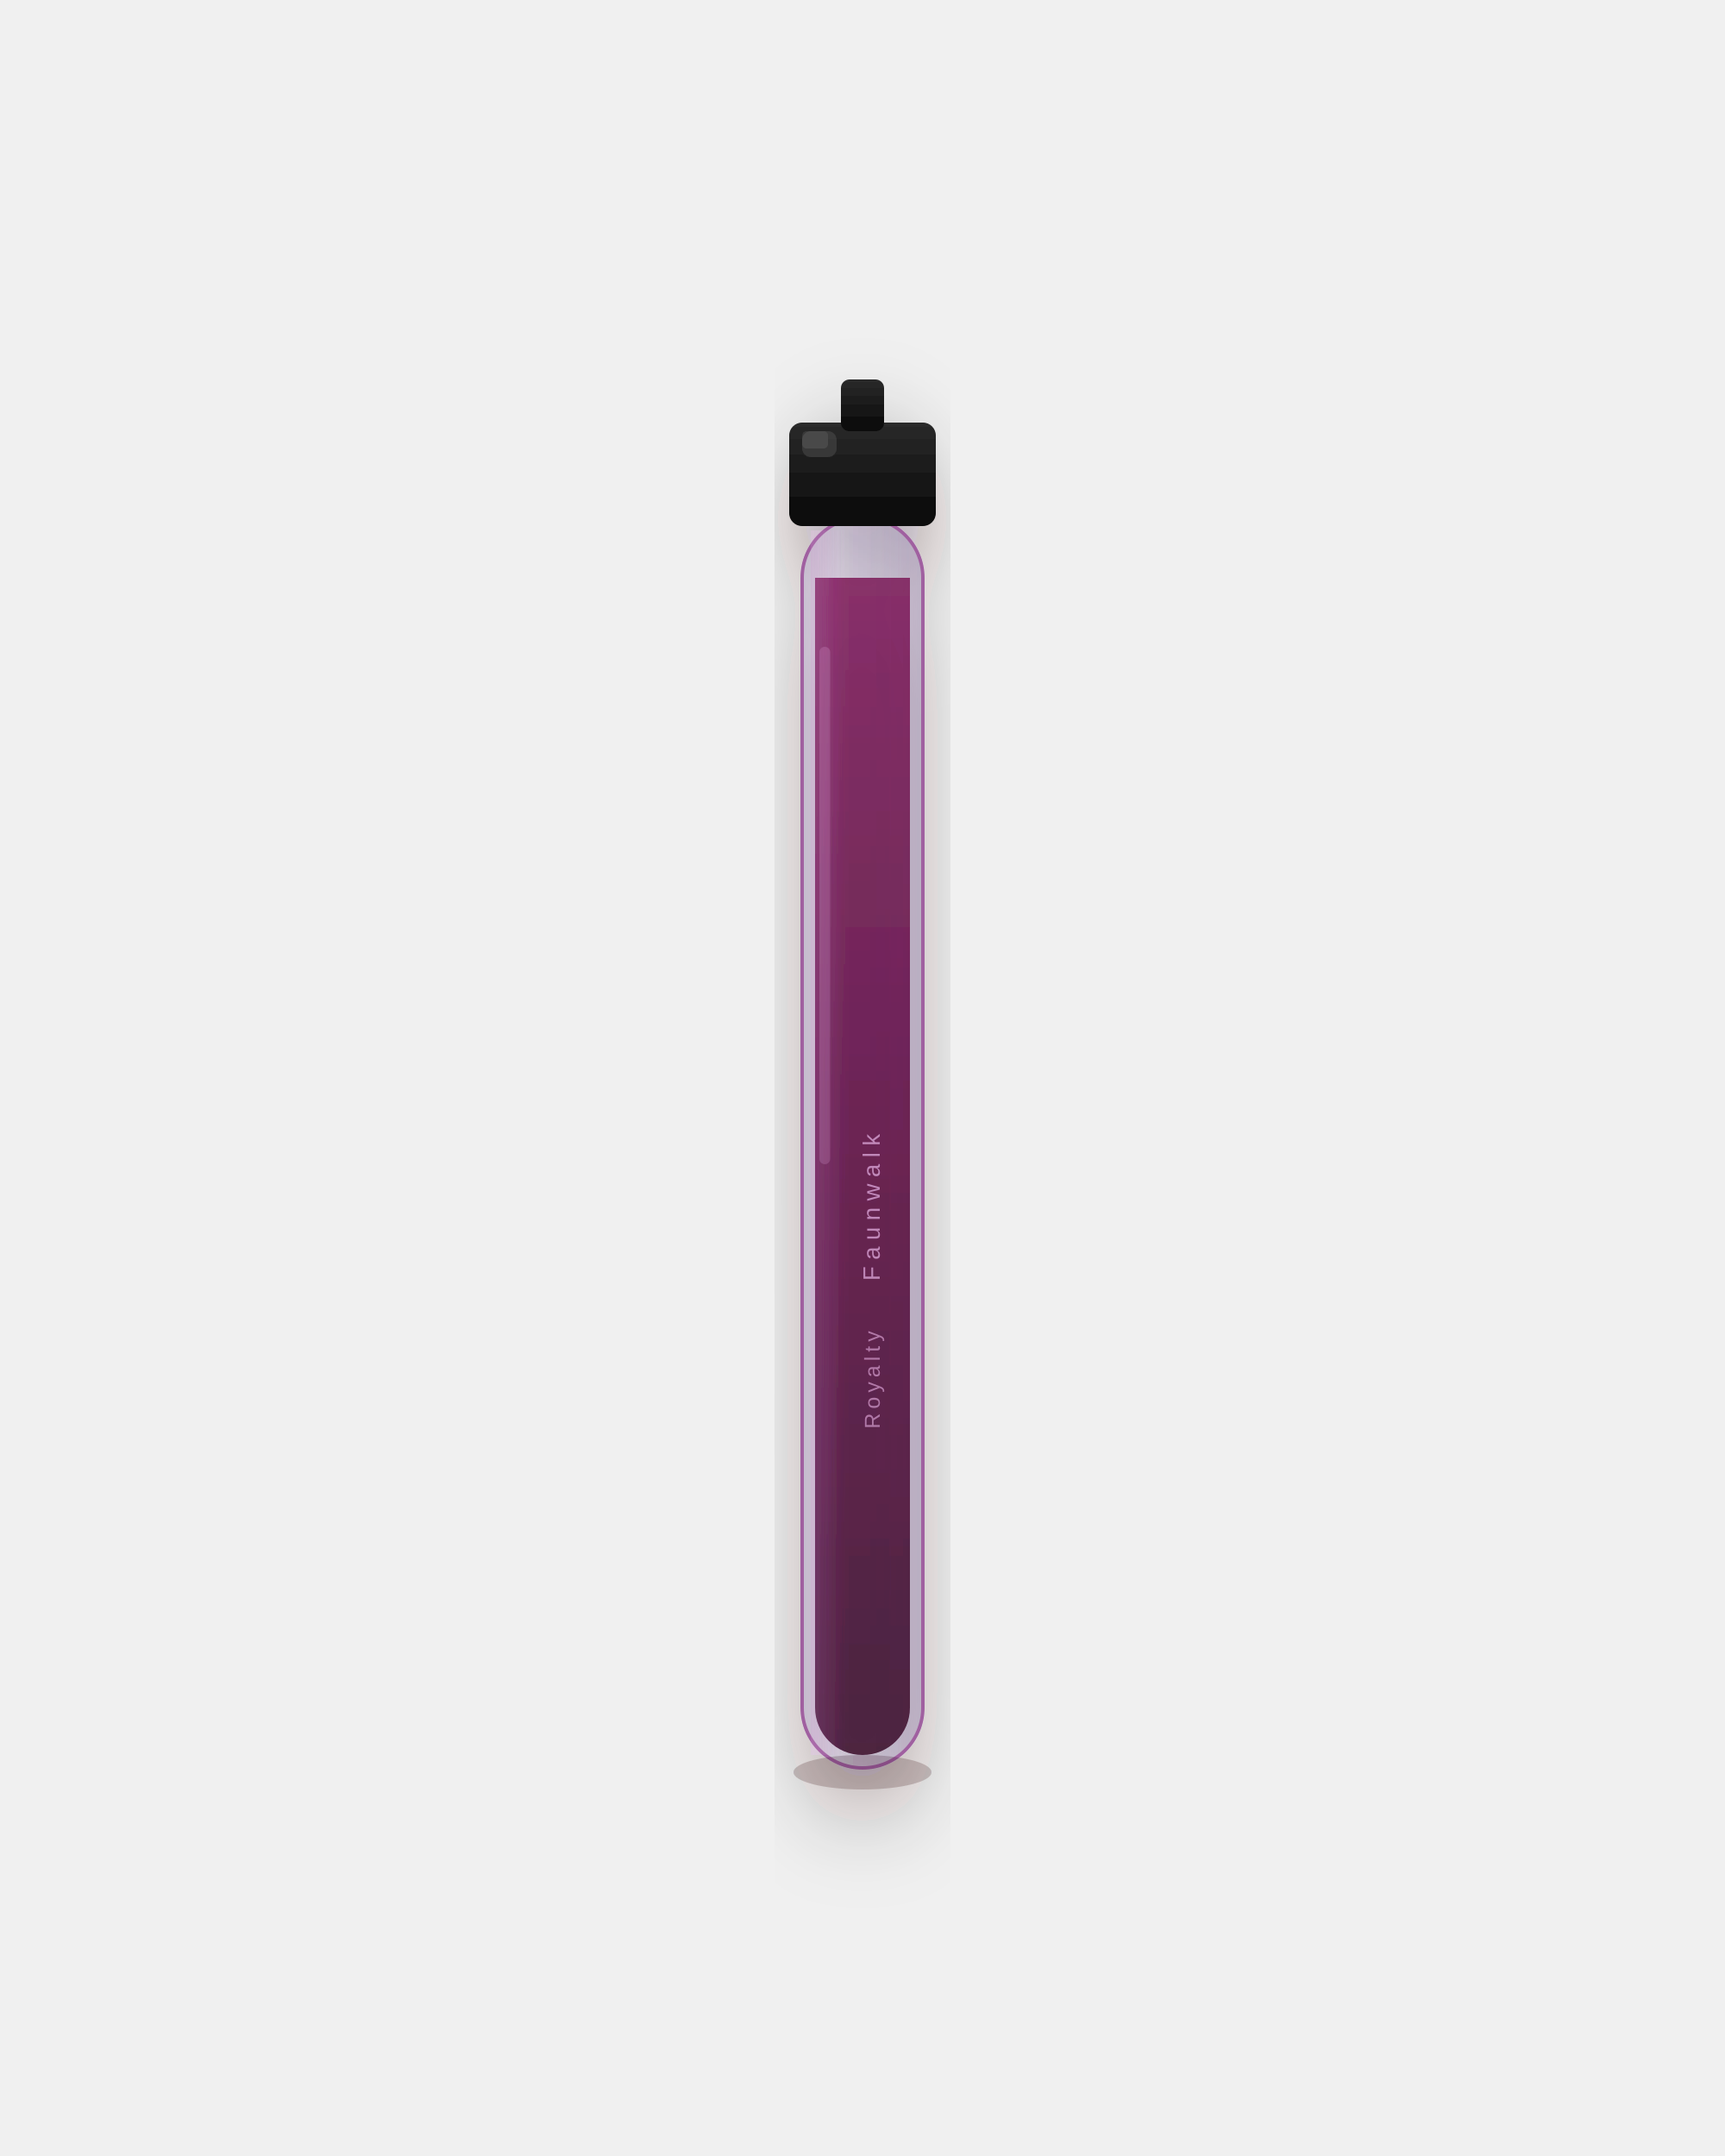
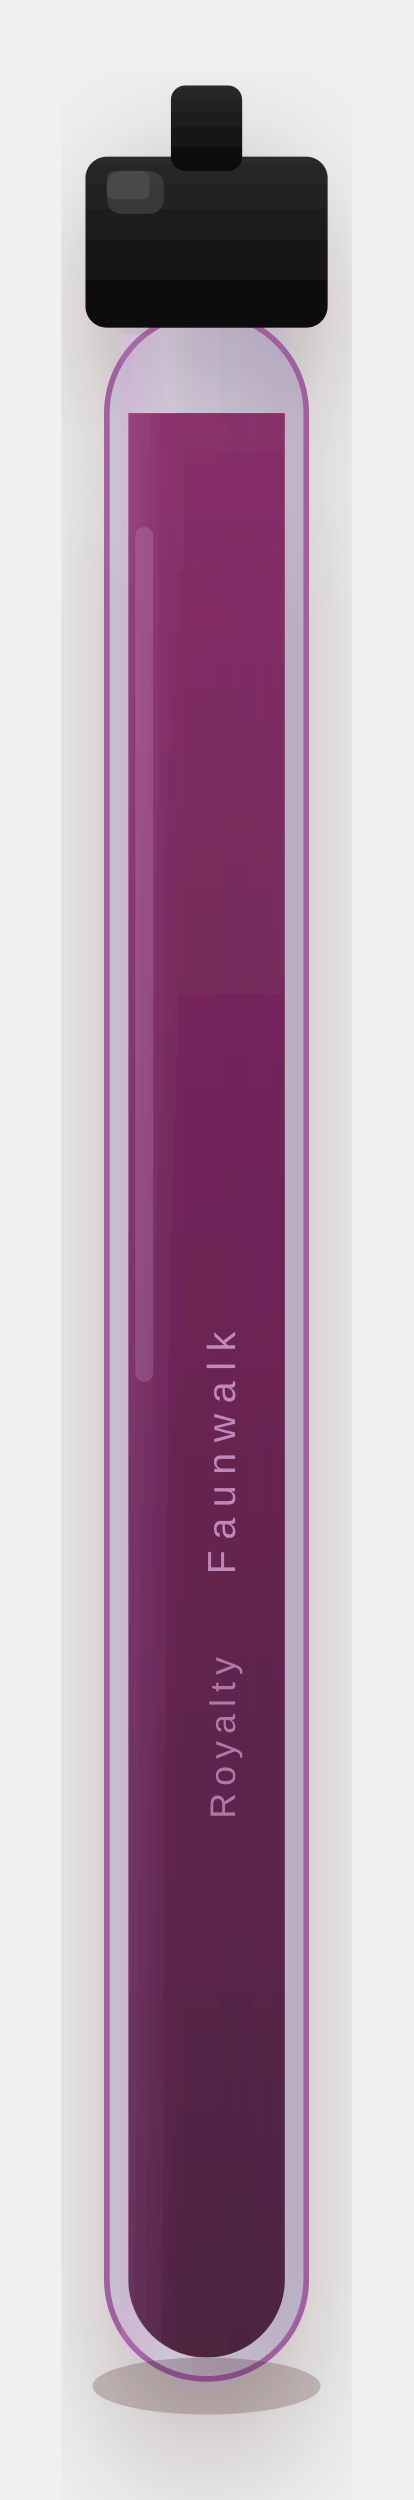
- <svg xmlns="http://www.w3.org/2000/svg" viewBox="0 0 400 500" width="400" height="500">
+ <svg xmlns="http://www.w3.org/2000/svg" viewBox="171 76 58 351" width="58" height="351">
  <defs>
    <linearGradient id="fy-glass" x1="0" y1="0" x2="1" y2="0">
      <stop offset="0%" stop-color="#8060a0" stop-opacity="0.22" />
      <stop offset="30%" stop-color="#b090d0" stop-opacity="0.13" />
      <stop offset="68%" stop-color="#8060a0" stop-opacity="0.17" />
      <stop offset="100%" stop-color="#604080" stop-opacity="0.26" />
    </linearGradient>
    <linearGradient id="fy-liquid" x1="0" y1="0" x2="0" y2="1">
      <stop offset="0%" stop-color="#7c1858" />
      <stop offset="50%" stop-color="#5a0840" />
      <stop offset="100%" stop-color="#380428" />
    </linearGradient>
    <linearGradient id="fy-spray" x1="0" y1="0" x2="0" y2="1">
      <stop offset="0%" stop-color="#2a2a2a" />
      <stop offset="100%" stop-color="#080808" />
    </linearGradient>
    <linearGradient id="fy-hl" x1="0" y1="0" x2="1" y2="0">
      <stop offset="0%" stop-color="#d090d0" stop-opacity="0.42" />
      <stop offset="100%" stop-color="#d090d0" stop-opacity="0" />
    </linearGradient>
    <filter id="fy-sh">
      <feDropShadow dx="0" dy="10" stdDeviation="10" flood-color="#280418" flood-opacity="0.35" />
    </filter>
  </defs>
  <g filter="url(#fy-sh)">
    <rect x="186" y="120" width="28" height="290" rx="14" fill="url(#fy-glass)" stroke="#a060a0" stroke-width="0.8" />
    <clipPath id="fy-cl">
      <rect x="189" y="123" width="22" height="284" rx="11" />
    </clipPath>
    <rect x="189" y="134" width="22" height="273" fill="url(#fy-liquid)" clip-path="url(#fy-cl)" opacity="0.84" />
    <rect x="188" y="123" width="8" height="284" fill="url(#fy-hl)" opacity="0.5" />
    <rect x="190" y="150" width="2.5" height="120" rx="1.25" fill="#f0b8f0" opacity="0.18" />
    <text transform="rotate(-90,200,280)" x="200" y="284" font-family="Arial,sans-serif" font-size="5.5" fill="#f0c0f0" text-anchor="middle" letter-spacing="1.5" opacity="0.65">Faunwalk</text>
    <text transform="rotate(-90,200,320)" x="200" y="324" font-family="Arial,sans-serif" font-size="5" fill="#f0c0f0" text-anchor="middle" letter-spacing="1" opacity="0.55">Royalty</text>
    <ellipse cx="200" cy="411" rx="16" ry="4" fill="#280418" opacity="0.2" />
    <rect x="183" y="98" width="34" height="24" rx="3" fill="url(#fy-spray)" />
    <rect x="195" y="88" width="10" height="12" rx="2" fill="url(#fy-spray)" />
    <rect x="186" y="100" width="8" height="6" rx="2" fill="#484848" opacity="0.6" />
    <rect x="186" y="100" width="6" height="4" rx="1" fill="#ffffff" opacity="0.08" />
  </g>
</svg>
